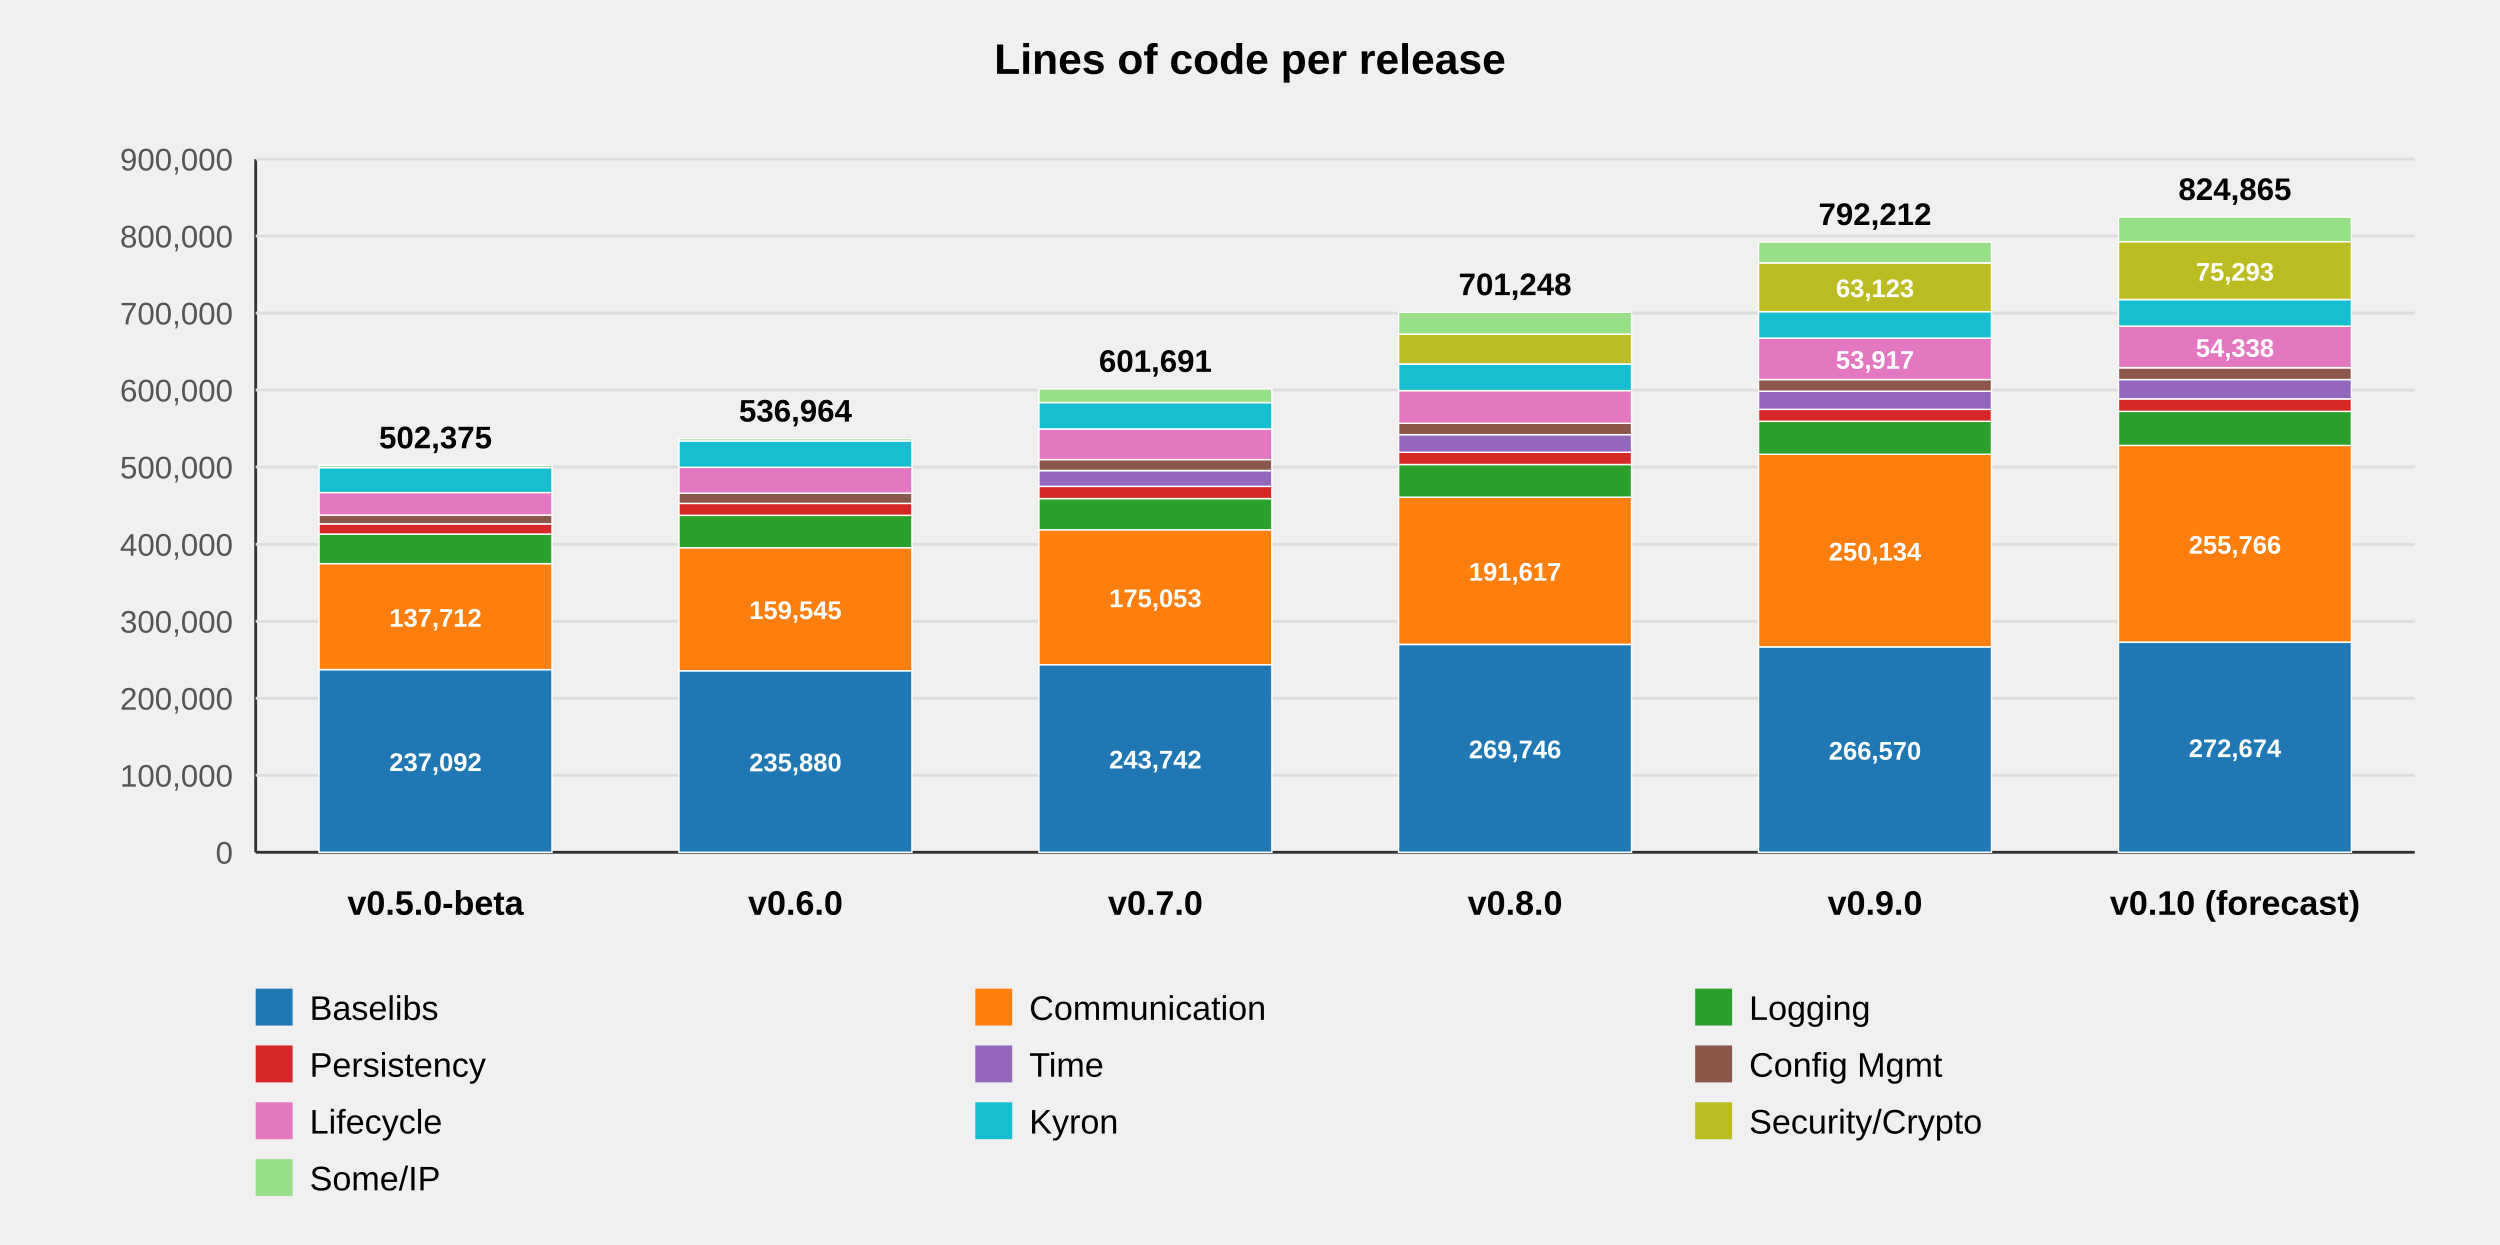
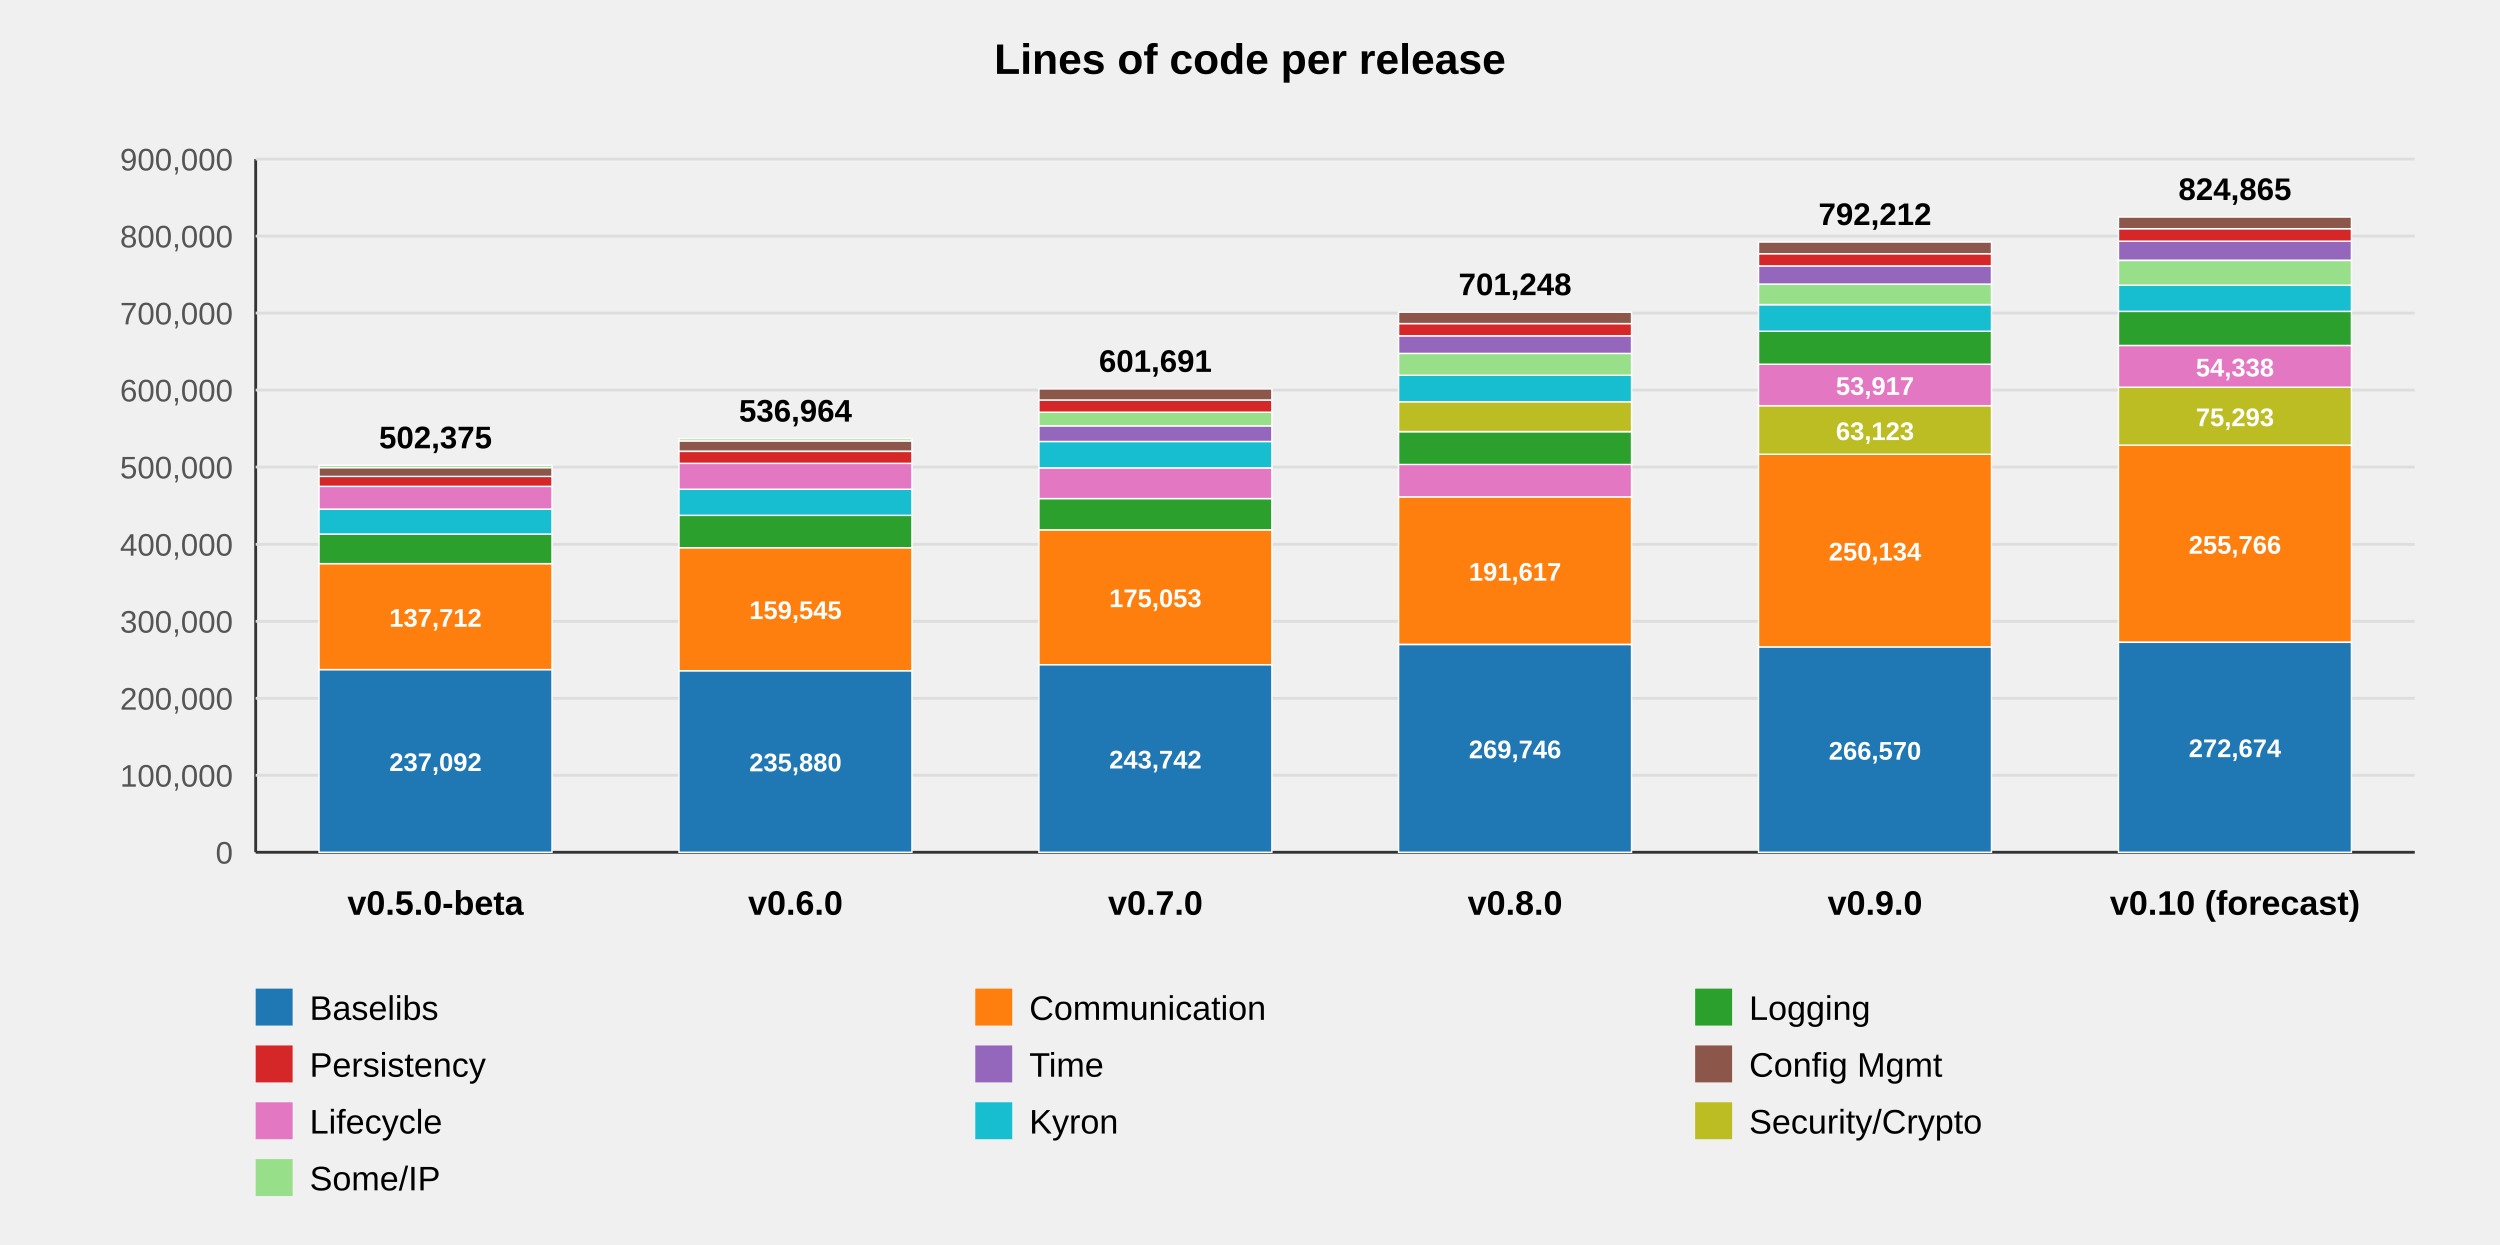
<svg xmlns="http://www.w3.org/2000/svg" viewBox="0 0 880 438" font-family="Arial, sans-serif" font-size="13" role="img">
  <text x="440" y="26" text-anchor="middle" font-size="15" font-weight="bold">Lines of code per release</text>
  <line x1="90" y1="56" x2="90" y2="300" stroke="#333" />
  <line x1="90" y1="300" x2="850" y2="300" stroke="#333" />
  <g stroke="#ddd">
    <line x1="90" y1="272.9" x2="850" y2="272.9" />
    <line x1="90" y1="245.8" x2="850" y2="245.8" />
    <line x1="90" y1="218.7" x2="850" y2="218.7" />
    <line x1="90" y1="191.6" x2="850" y2="191.6" />
    <line x1="90" y1="164.4" x2="850" y2="164.4" />
    <line x1="90" y1="137.3" x2="850" y2="137.3" />
    <line x1="90" y1="110.2" x2="850" y2="110.2" />
    <line x1="90" y1="83.1" x2="850" y2="83.1" />
    <line x1="90" y1="56.0" x2="850" y2="56.0" />
  </g>
  <g fill="#555" text-anchor="end" font-size="11">
    <text x="82" y="304.0">0</text>
    <text x="82" y="276.9">100,000</text>
    <text x="82" y="249.8">200,000</text>
    <text x="82" y="222.7">300,000</text>
    <text x="82" y="195.6">400,000</text>
    <text x="82" y="168.4">500,000</text>
    <text x="82" y="141.3">600,000</text>
    <text x="82" y="114.2">700,000</text>
    <text x="82" y="87.1">800,000</text>
    <text x="82" y="60.0">900,000</text>
  </g>
  <rect x="112.3" y="235.7" width="82" height="64.3" fill="#1f77b4" stroke="#fff" stroke-width="0.5" />
  <text x="153.3" y="271.4" text-anchor="middle" font-size="9" fill="#fff" font-weight="bold">237,092</text>
  <rect x="112.3" y="198.4" width="82" height="37.3" fill="#ff7f0e" stroke="#fff" stroke-width="0.5" />
  <text x="153.3" y="220.6" text-anchor="middle" font-size="9" fill="#fff" font-weight="bold">137,712</text>
  <rect x="112.3" y="188.0" width="82" height="10.4" fill="#2ca02c" stroke="#fff" stroke-width="0.5" />
-   <rect x="112.3" y="184.4" width="82" height="3.6" fill="#d62728" stroke="#fff" stroke-width="0.5" />
-   <rect x="112.3" y="184.4" width="82" height="0.0" fill="#9467bd" stroke="#fff" stroke-width="0.5" />
-   <rect x="112.3" y="181.3" width="82" height="3.1" fill="#8c564b" stroke="#fff" stroke-width="0.5" />
-   <rect x="112.3" y="173.3" width="82" height="8.0" fill="#e377c2" stroke="#fff" stroke-width="0.5" />
-   <rect x="112.3" y="164.6" width="82" height="8.8" fill="#17becf" stroke="#fff" stroke-width="0.5" />
+   <rect x="112.3" y="179.2" width="82" height="8.8" fill="#17becf" stroke="#fff" stroke-width="0.5" />
+   <rect x="112.3" y="171.2" width="82" height="8.0" fill="#e377c2" stroke="#fff" stroke-width="0.5" />
+   <rect x="112.3" y="167.6" width="82" height="3.6" fill="#d62728" stroke="#fff" stroke-width="0.5" />
+   <rect x="112.3" y="164.6" width="82" height="3.1" fill="#8c564b" stroke="#fff" stroke-width="0.5" />
  <rect x="112.3" y="163.8" width="82" height="0.8" fill="#98df8a" stroke="#fff" stroke-width="0.5" />
+   <rect x="112.3" y="163.8" width="82" height="0.0" fill="#9467bd" stroke="#fff" stroke-width="0.5" />
  <text x="153.3" y="157.8" text-anchor="middle" font-size="11" font-weight="bold">502,375</text>
  <text x="153.3" y="322" text-anchor="middle" font-weight="bold" font-size="12">v0.5.0-beta</text>
  <rect x="239.0" y="236.1" width="82" height="63.9" fill="#1f77b4" stroke="#fff" stroke-width="0.5" />
  <text x="280.0" y="271.5" text-anchor="middle" font-size="9" fill="#fff" font-weight="bold">235,880</text>
  <rect x="239.0" y="192.8" width="82" height="43.3" fill="#ff7f0e" stroke="#fff" stroke-width="0.5" />
  <text x="280.0" y="217.9" text-anchor="middle" font-size="9" fill="#fff" font-weight="bold">159,545</text>
  <rect x="239.0" y="181.4" width="82" height="11.4" fill="#2ca02c" stroke="#fff" stroke-width="0.5" />
-   <rect x="239.0" y="177.2" width="82" height="4.2" fill="#d62728" stroke="#fff" stroke-width="0.5" />
-   <rect x="239.0" y="177.2" width="82" height="0.0" fill="#9467bd" stroke="#fff" stroke-width="0.5" />
-   <rect x="239.0" y="173.6" width="82" height="3.6" fill="#8c564b" stroke="#fff" stroke-width="0.5" />
-   <rect x="239.0" y="164.5" width="82" height="9.1" fill="#e377c2" stroke="#fff" stroke-width="0.5" />
-   <rect x="239.0" y="155.2" width="82" height="9.3" fill="#17becf" stroke="#fff" stroke-width="0.5" />
-   <rect x="239.0" y="155.2" width="82" height="0.0" fill="#bcbd22" stroke="#fff" stroke-width="0.5" />
+   <rect x="239.0" y="172.1" width="82" height="9.3" fill="#17becf" stroke="#fff" stroke-width="0.5" />
+   <rect x="239.0" y="163.1" width="82" height="9.1" fill="#e377c2" stroke="#fff" stroke-width="0.5" />
+   <rect x="239.0" y="158.9" width="82" height="4.2" fill="#d62728" stroke="#fff" stroke-width="0.5" />
+   <rect x="239.0" y="155.2" width="82" height="3.6" fill="#8c564b" stroke="#fff" stroke-width="0.5" />
  <rect x="239.0" y="154.4" width="82" height="0.8" fill="#98df8a" stroke="#fff" stroke-width="0.5" />
+   <rect x="239.0" y="154.4" width="82" height="0.0" fill="#9467bd" stroke="#fff" stroke-width="0.5" />
+   <rect x="239.0" y="154.4" width="82" height="0.0" fill="#bcbd22" stroke="#fff" stroke-width="0.5" />
  <text x="280.0" y="148.4" text-anchor="middle" font-size="11" font-weight="bold">536,964</text>
  <text x="280.0" y="322" text-anchor="middle" font-weight="bold" font-size="12">v0.6.0</text>
  <rect x="365.7" y="233.9" width="82" height="66.1" fill="#1f77b4" stroke="#fff" stroke-width="0.5" />
  <text x="406.7" y="270.5" text-anchor="middle" font-size="9" fill="#fff" font-weight="bold">243,742</text>
  <rect x="365.7" y="186.5" width="82" height="47.5" fill="#ff7f0e" stroke="#fff" stroke-width="0.5" />
  <text x="406.7" y="213.7" text-anchor="middle" font-size="9" fill="#fff" font-weight="bold">175,053</text>
  <rect x="365.7" y="175.5" width="82" height="11.0" fill="#2ca02c" stroke="#fff" stroke-width="0.5" />
-   <rect x="365.7" y="171.2" width="82" height="4.3" fill="#d62728" stroke="#fff" stroke-width="0.5" />
-   <rect x="365.7" y="165.7" width="82" height="5.5" fill="#9467bd" stroke="#fff" stroke-width="0.5" />
-   <rect x="365.7" y="161.7" width="82" height="3.9" fill="#8c564b" stroke="#fff" stroke-width="0.5" />
-   <rect x="365.7" y="151.0" width="82" height="10.8" fill="#e377c2" stroke="#fff" stroke-width="0.5" />
-   <rect x="365.7" y="141.7" width="82" height="9.3" fill="#17becf" stroke="#fff" stroke-width="0.5" />
-   <rect x="365.7" y="141.7" width="82" height="0.0" fill="#bcbd22" stroke="#fff" stroke-width="0.5" />
-   <rect x="365.7" y="136.9" width="82" height="4.8" fill="#98df8a" stroke="#fff" stroke-width="0.5" />
+   <rect x="365.7" y="164.7" width="82" height="10.8" fill="#e377c2" stroke="#fff" stroke-width="0.5" />
+   <rect x="365.7" y="155.4" width="82" height="9.3" fill="#17becf" stroke="#fff" stroke-width="0.5" />
+   <rect x="365.7" y="149.9" width="82" height="5.5" fill="#9467bd" stroke="#fff" stroke-width="0.5" />
+   <rect x="365.7" y="145.1" width="82" height="4.8" fill="#98df8a" stroke="#fff" stroke-width="0.5" />
+   <rect x="365.7" y="140.8" width="82" height="4.3" fill="#d62728" stroke="#fff" stroke-width="0.5" />
+   <rect x="365.7" y="136.9" width="82" height="3.9" fill="#8c564b" stroke="#fff" stroke-width="0.5" />
+   <rect x="365.7" y="136.9" width="82" height="0.0" fill="#bcbd22" stroke="#fff" stroke-width="0.5" />
  <text x="406.7" y="130.9" text-anchor="middle" font-size="11" font-weight="bold">601,691</text>
  <text x="406.7" y="322" text-anchor="middle" font-weight="bold" font-size="12">v0.7.0</text>
  <rect x="492.3" y="226.9" width="82" height="73.1" fill="#1f77b4" stroke="#fff" stroke-width="0.5" />
  <text x="533.3" y="266.9" text-anchor="middle" font-size="9" fill="#fff" font-weight="bold">269,746</text>
  <rect x="492.3" y="174.9" width="82" height="51.9" fill="#ff7f0e" stroke="#fff" stroke-width="0.5" />
  <text x="533.3" y="204.4" text-anchor="middle" font-size="9" fill="#fff" font-weight="bold">191,617</text>
-   <rect x="492.3" y="163.5" width="82" height="11.5" fill="#2ca02c" stroke="#fff" stroke-width="0.5" />
-   <rect x="492.3" y="159.2" width="82" height="4.3" fill="#d62728" stroke="#fff" stroke-width="0.5" />
-   <rect x="492.3" y="153.0" width="82" height="6.2" fill="#9467bd" stroke="#fff" stroke-width="0.5" />
-   <rect x="492.3" y="149.0" width="82" height="4.0" fill="#8c564b" stroke="#fff" stroke-width="0.5" />
-   <rect x="492.3" y="137.5" width="82" height="11.5" fill="#e377c2" stroke="#fff" stroke-width="0.5" />
-   <rect x="492.3" y="128.2" width="82" height="9.3" fill="#17becf" stroke="#fff" stroke-width="0.5" />
-   <rect x="492.3" y="117.6" width="82" height="10.5" fill="#bcbd22" stroke="#fff" stroke-width="0.5" />
-   <rect x="492.3" y="109.9" width="82" height="7.7" fill="#98df8a" stroke="#fff" stroke-width="0.5" />
+   <rect x="492.3" y="163.4" width="82" height="11.5" fill="#e377c2" stroke="#fff" stroke-width="0.5" />
+   <rect x="492.3" y="152.0" width="82" height="11.5" fill="#2ca02c" stroke="#fff" stroke-width="0.5" />
+   <rect x="492.3" y="141.4" width="82" height="10.5" fill="#bcbd22" stroke="#fff" stroke-width="0.5" />
+   <rect x="492.3" y="132.1" width="82" height="9.3" fill="#17becf" stroke="#fff" stroke-width="0.5" />
+   <rect x="492.3" y="124.4" width="82" height="7.7" fill="#98df8a" stroke="#fff" stroke-width="0.5" />
+   <rect x="492.3" y="118.2" width="82" height="6.2" fill="#9467bd" stroke="#fff" stroke-width="0.5" />
+   <rect x="492.3" y="113.9" width="82" height="4.3" fill="#d62728" stroke="#fff" stroke-width="0.5" />
+   <rect x="492.3" y="109.9" width="82" height="4.0" fill="#8c564b" stroke="#fff" stroke-width="0.5" />
  <text x="533.3" y="103.9" text-anchor="middle" font-size="11" font-weight="bold">701,248</text>
  <text x="533.3" y="322" text-anchor="middle" font-weight="bold" font-size="12">v0.8.0</text>
  <rect x="619.0" y="227.7" width="82" height="72.3" fill="#1f77b4" stroke="#fff" stroke-width="0.5" />
  <text x="660.0" y="267.4" text-anchor="middle" font-size="9" fill="#fff" font-weight="bold">266,570</text>
  <rect x="619.0" y="159.9" width="82" height="67.8" fill="#ff7f0e" stroke="#fff" stroke-width="0.5" />
  <text x="660.0" y="197.3" text-anchor="middle" font-size="9" fill="#fff" font-weight="bold">250,134</text>
-   <rect x="619.0" y="148.3" width="82" height="11.6" fill="#2ca02c" stroke="#fff" stroke-width="0.5" />
-   <rect x="619.0" y="144.0" width="82" height="4.3" fill="#d62728" stroke="#fff" stroke-width="0.5" />
-   <rect x="619.0" y="137.7" width="82" height="6.4" fill="#9467bd" stroke="#fff" stroke-width="0.5" />
-   <rect x="619.0" y="133.6" width="82" height="4.1" fill="#8c564b" stroke="#fff" stroke-width="0.5" />
-   <rect x="619.0" y="119.0" width="82" height="14.6" fill="#e377c2" stroke="#fff" stroke-width="0.5" />
-   <text x="660.0" y="129.8" text-anchor="middle" font-size="9" fill="#fff" font-weight="bold">53,917</text>
-   <rect x="619.0" y="109.7" width="82" height="9.3" fill="#17becf" stroke="#fff" stroke-width="0.5" />
-   <rect x="619.0" y="92.6" width="82" height="17.1" fill="#bcbd22" stroke="#fff" stroke-width="0.5" />
-   <text x="660.0" y="104.6" text-anchor="middle" font-size="9" fill="#fff" font-weight="bold">63,123</text>
-   <rect x="619.0" y="85.2" width="82" height="7.3" fill="#98df8a" stroke="#fff" stroke-width="0.5" />
+   <rect x="619.0" y="142.8" width="82" height="17.1" fill="#bcbd22" stroke="#fff" stroke-width="0.5" />
+   <text x="660.0" y="154.9" text-anchor="middle" font-size="9" fill="#fff" font-weight="bold">63,123</text>
+   <rect x="619.0" y="128.2" width="82" height="14.6" fill="#e377c2" stroke="#fff" stroke-width="0.5" />
+   <text x="660.0" y="139.0" text-anchor="middle" font-size="9" fill="#fff" font-weight="bold">53,917</text>
+   <rect x="619.0" y="116.6" width="82" height="11.6" fill="#2ca02c" stroke="#fff" stroke-width="0.5" />
+   <rect x="619.0" y="107.3" width="82" height="9.3" fill="#17becf" stroke="#fff" stroke-width="0.5" />
+   <rect x="619.0" y="99.9" width="82" height="7.3" fill="#98df8a" stroke="#fff" stroke-width="0.5" />
+   <rect x="619.0" y="93.6" width="82" height="6.4" fill="#9467bd" stroke="#fff" stroke-width="0.5" />
+   <rect x="619.0" y="89.3" width="82" height="4.3" fill="#d62728" stroke="#fff" stroke-width="0.5" />
+   <rect x="619.0" y="85.2" width="82" height="4.1" fill="#8c564b" stroke="#fff" stroke-width="0.5" />
  <text x="660.0" y="79.2" text-anchor="middle" font-size="11" font-weight="bold">792,212</text>
  <text x="660.0" y="322" text-anchor="middle" font-weight="bold" font-size="12">v0.9.0</text>
  <rect x="745.7" y="226.1" width="82" height="73.9" fill="#1f77b4" stroke="#fff" stroke-width="0.5" />
  <text x="786.7" y="266.5" text-anchor="middle" font-size="9" fill="#fff" font-weight="bold">272,674</text>
  <rect x="745.7" y="156.7" width="82" height="69.3" fill="#ff7f0e" stroke="#fff" stroke-width="0.5" />
  <text x="786.7" y="194.9" text-anchor="middle" font-size="9" fill="#fff" font-weight="bold">255,766</text>
-   <rect x="745.7" y="144.8" width="82" height="12.0" fill="#2ca02c" stroke="#fff" stroke-width="0.5" />
-   <rect x="745.7" y="140.4" width="82" height="4.4" fill="#d62728" stroke="#fff" stroke-width="0.5" />
-   <rect x="745.7" y="133.6" width="82" height="6.8" fill="#9467bd" stroke="#fff" stroke-width="0.5" />
-   <rect x="745.7" y="129.5" width="82" height="4.1" fill="#8c564b" stroke="#fff" stroke-width="0.5" />
-   <rect x="745.7" y="114.7" width="82" height="14.7" fill="#e377c2" stroke="#fff" stroke-width="0.5" />
-   <text x="786.7" y="125.6" text-anchor="middle" font-size="9" fill="#fff" font-weight="bold">54,338</text>
-   <rect x="745.7" y="105.5" width="82" height="9.3" fill="#17becf" stroke="#fff" stroke-width="0.5" />
-   <rect x="745.7" y="85.0" width="82" height="20.4" fill="#bcbd22" stroke="#fff" stroke-width="0.5" />
-   <text x="786.7" y="98.8" text-anchor="middle" font-size="9" fill="#fff" font-weight="bold">75,293</text>
-   <rect x="745.7" y="76.4" width="82" height="8.7" fill="#98df8a" stroke="#fff" stroke-width="0.5" />
+   <rect x="745.7" y="136.3" width="82" height="20.4" fill="#bcbd22" stroke="#fff" stroke-width="0.5" />
+   <text x="786.7" y="150.0" text-anchor="middle" font-size="9" fill="#fff" font-weight="bold">75,293</text>
+   <rect x="745.7" y="121.6" width="82" height="14.7" fill="#e377c2" stroke="#fff" stroke-width="0.5" />
+   <text x="786.7" y="132.5" text-anchor="middle" font-size="9" fill="#fff" font-weight="bold">54,338</text>
+   <rect x="745.7" y="109.6" width="82" height="12.0" fill="#2ca02c" stroke="#fff" stroke-width="0.5" />
+   <rect x="745.7" y="100.3" width="82" height="9.3" fill="#17becf" stroke="#fff" stroke-width="0.5" />
+   <rect x="745.7" y="91.7" width="82" height="8.7" fill="#98df8a" stroke="#fff" stroke-width="0.5" />
+   <rect x="745.7" y="84.8" width="82" height="6.8" fill="#9467bd" stroke="#fff" stroke-width="0.5" />
+   <rect x="745.7" y="80.5" width="82" height="4.4" fill="#d62728" stroke="#fff" stroke-width="0.5" />
+   <rect x="745.7" y="76.4" width="82" height="4.1" fill="#8c564b" stroke="#fff" stroke-width="0.5" />
  <text x="786.7" y="70.4" text-anchor="middle" font-size="11" font-weight="bold">824,865</text>
  <text x="786.7" y="322" text-anchor="middle" font-weight="bold" font-size="12">v0.10 (forecast)</text>
  <g font-size="12">
    <rect x="90.0" y="348" width="13" height="13" fill="#1f77b4" />
    <text x="109.0" y="359">Baselibs</text>
    <rect x="343.3" y="348" width="13" height="13" fill="#ff7f0e" />
    <text x="362.3" y="359">Communication</text>
    <rect x="596.7" y="348" width="13" height="13" fill="#2ca02c" />
    <text x="615.7" y="359">Logging</text>
    <rect x="90.0" y="368" width="13" height="13" fill="#d62728" />
    <text x="109.0" y="379">Persistency</text>
    <rect x="343.3" y="368" width="13" height="13" fill="#9467bd" />
    <text x="362.3" y="379">Time</text>
    <rect x="596.7" y="368" width="13" height="13" fill="#8c564b" />
    <text x="615.7" y="379">Config Mgmt</text>
    <rect x="90.0" y="388" width="13" height="13" fill="#e377c2" />
    <text x="109.0" y="399">Lifecycle</text>
    <rect x="343.3" y="388" width="13" height="13" fill="#17becf" />
    <text x="362.3" y="399">Kyron</text>
    <rect x="596.7" y="388" width="13" height="13" fill="#bcbd22" />
    <text x="615.7" y="399">Security/Crypto</text>
    <rect x="90.0" y="408" width="13" height="13" fill="#98df8a" />
    <text x="109.0" y="419">Some/IP</text>
  </g>
</svg>
